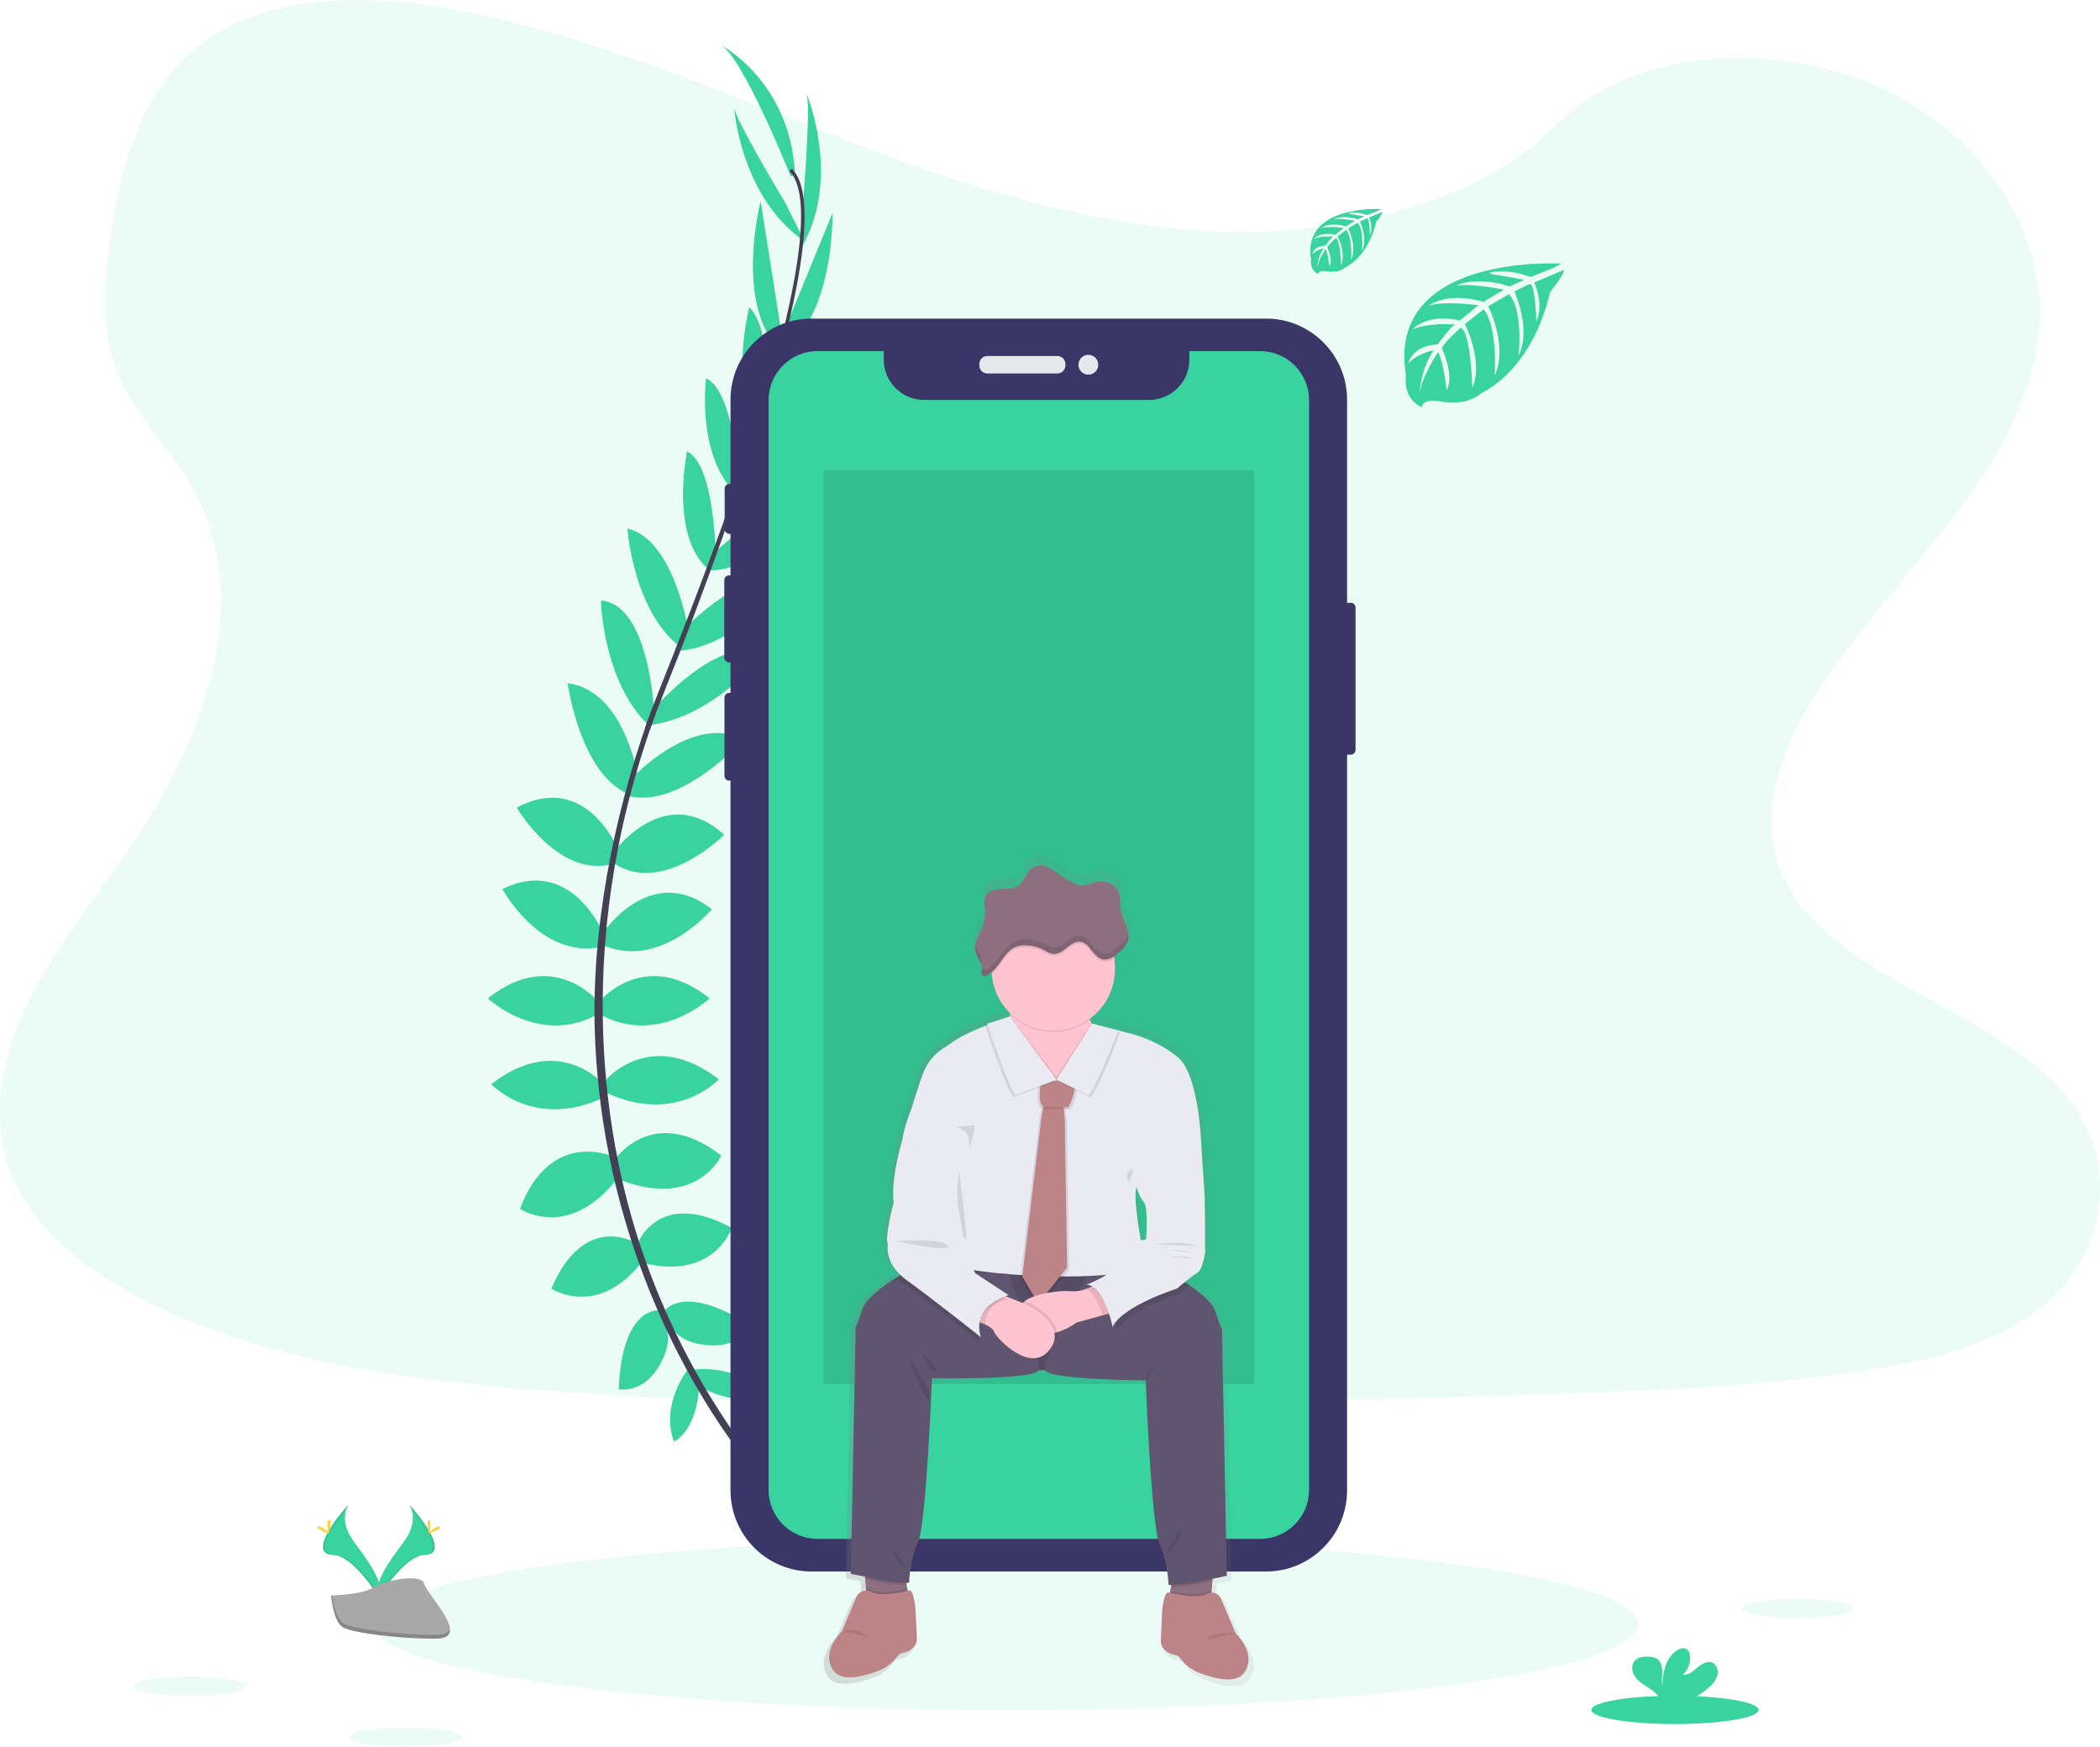
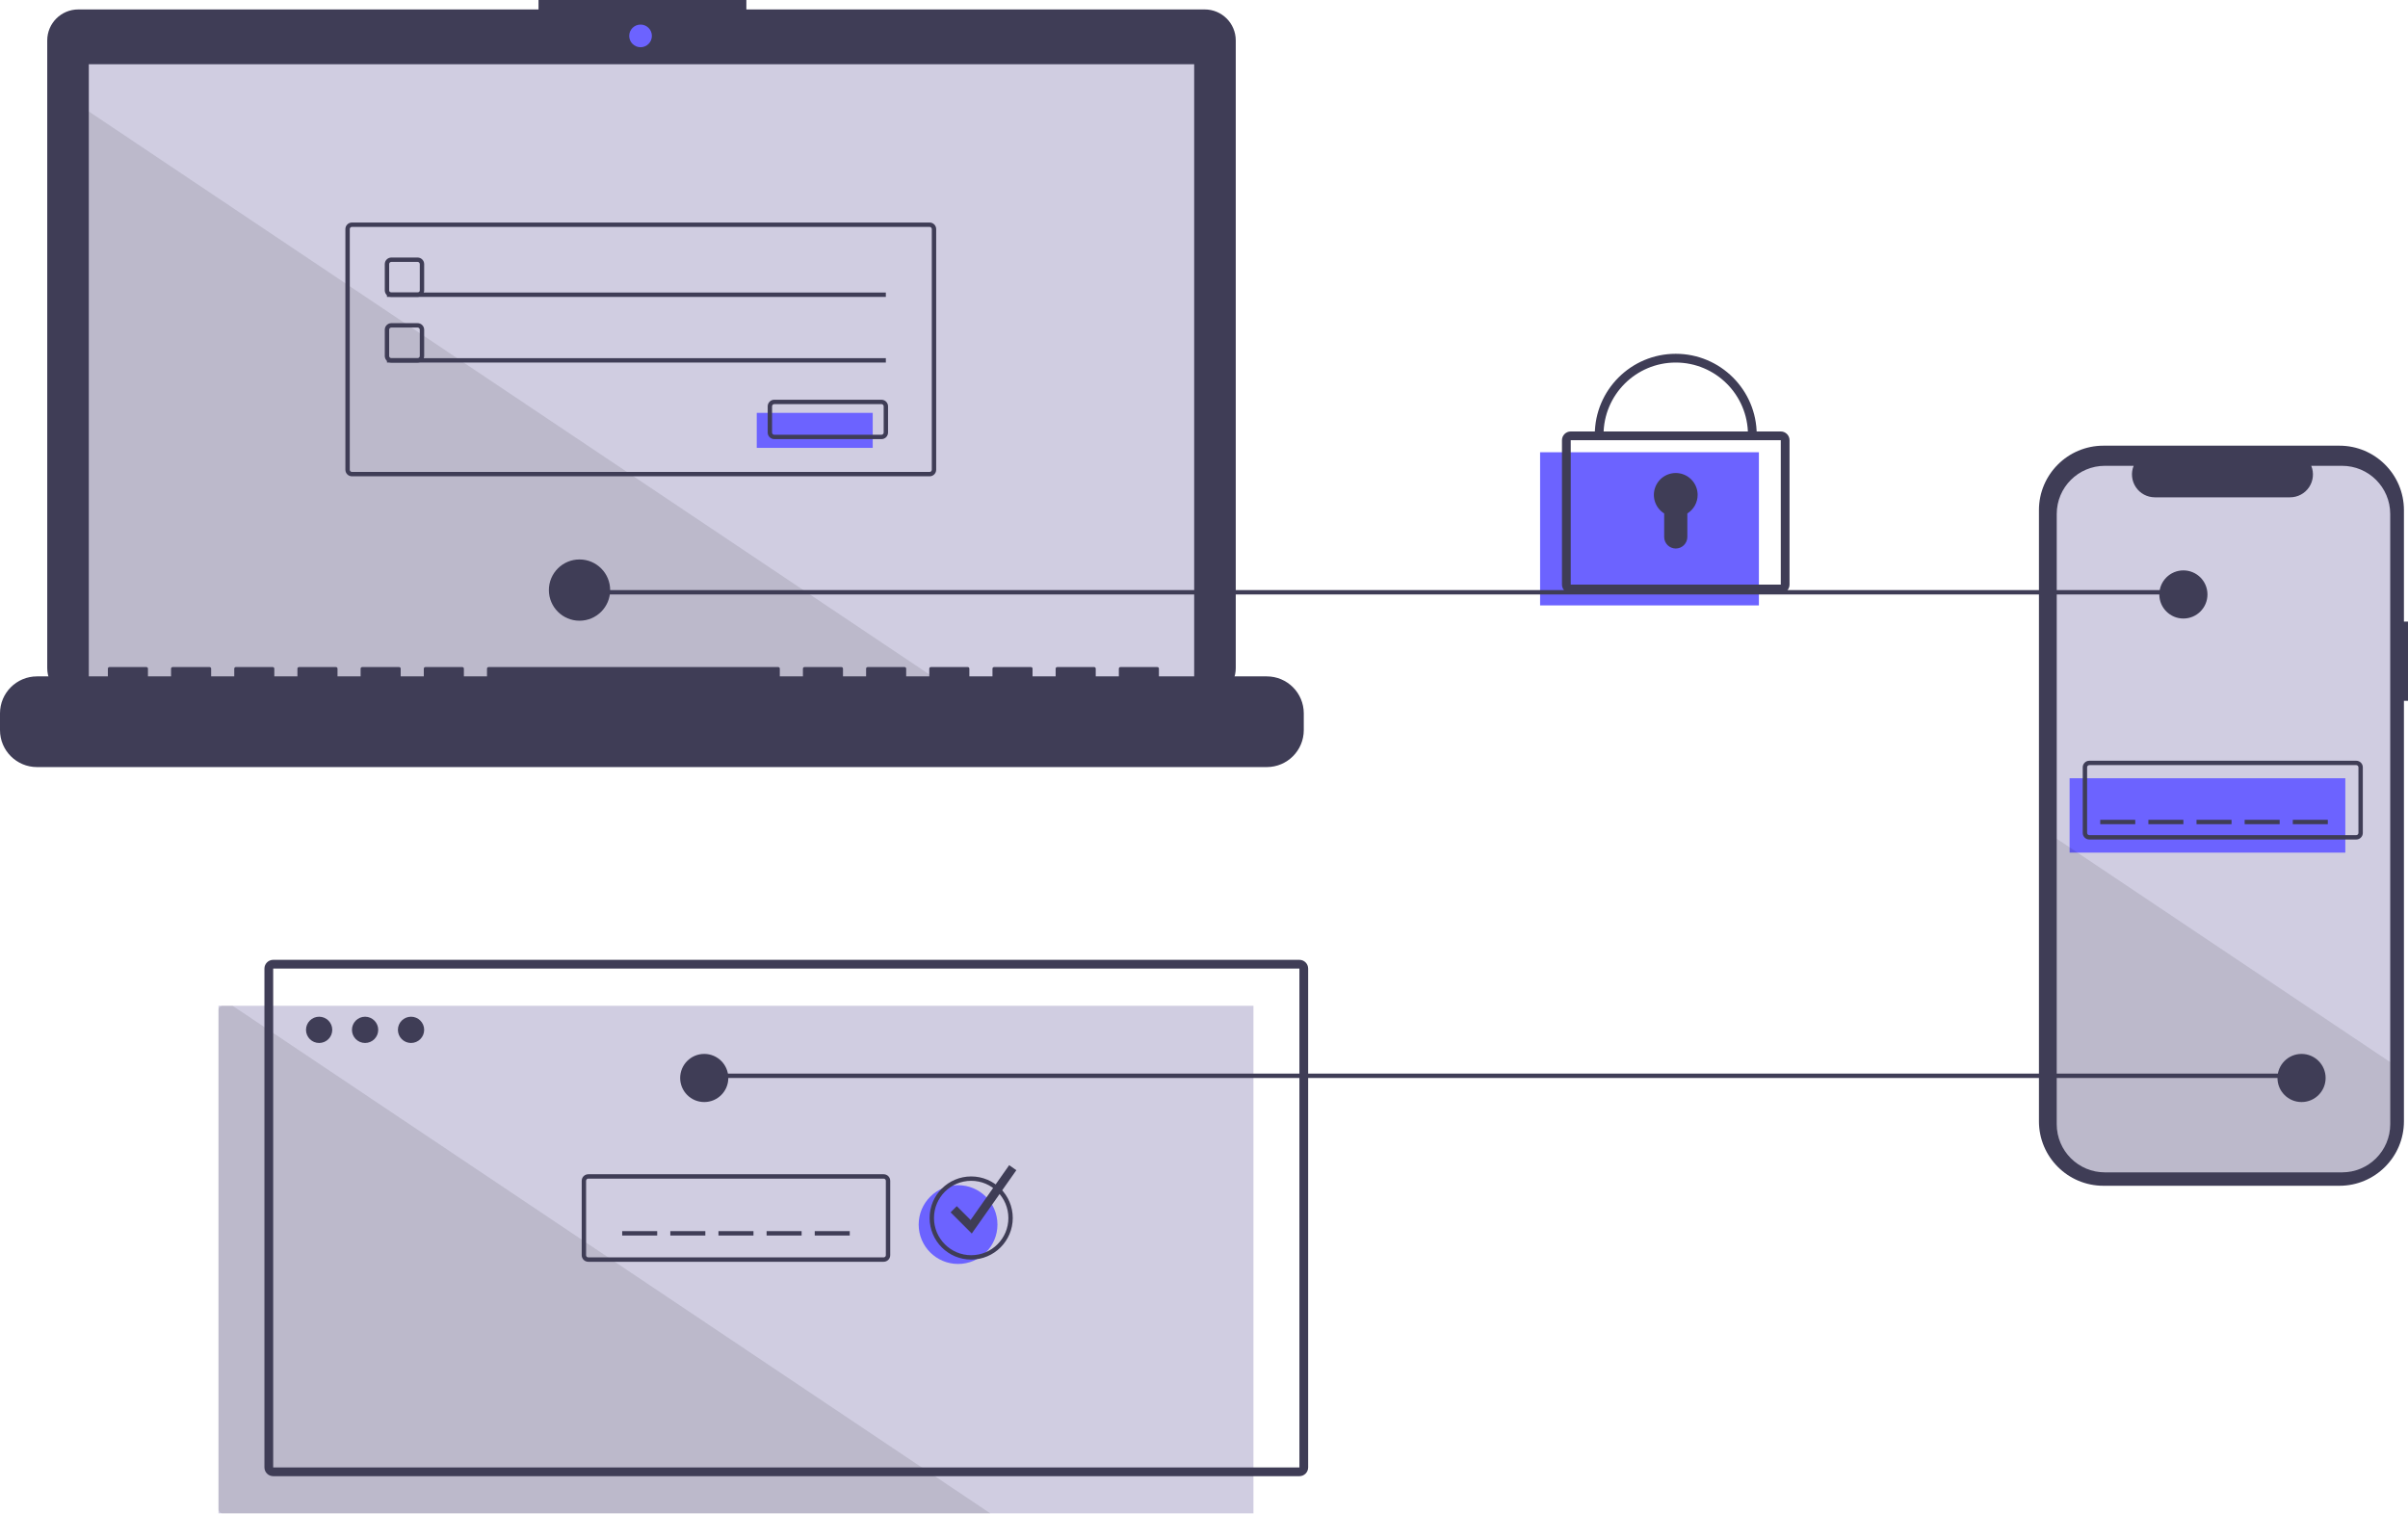
- <svg xmlns="http://www.w3.org/2000/svg" id="ae7ad495-543d-4c4b-9483-8059c5566fe6" data-name="Layer 1" width="1009.54" height="839.64" viewBox="0 0 1009.54 839.64">
-   <defs>
-     <linearGradient id="f9d7795c-47ab-4264-adf8-fc9a284cd87a" x1="491.14" y1="640.96" x2="698.09" y2="640.96" gradientUnits="userSpaceOnUse">
-       <stop offset="0" stop-color="gray" stop-opacity="0.25" />
-       <stop offset="0.54" stop-color="gray" stop-opacity="0.12" />
-       <stop offset="1" stop-color="gray" stop-opacity="0.1" />
-     </linearGradient>
-   </defs>
-   <path d="M681.78,141.58c-64.72-2.25-126.36-23.14-185.22-46S379.4,47.39,316.23,35.28c-40.63-7.79-87.1-8.89-119.83,12.89-31.51,21-41.69,57.15-47.16,90.73-4.12,25.26-6.54,51.85,4.74,75.49,7.84,16.42,21.74,30.22,31.36,45.95,33.47,54.72,9.81,122.2-26.45,175.63-17,25.07-36.75,49-49.88,75.66s-19.2,57.25-7.71,84.47c11.38,27,38.51,47.24,67.9,61.49,59.69,28.95,130,37.23,198.61,41.92,151.83,10.39,304.46,5.89,456.69,1.39,56.34-1.67,112.92-3.36,168.34-12.07,30.78-4.84,62.55-12.51,84.9-31.05,28.36-23.53,35.39-63.37,16.38-92.88-31.88-49.49-120-61.78-142.31-114.89-12.26-29.24.33-61.8,18.16-88.92,38.24-58.16,102.33-109.19,105.7-175.67,2.32-45.66-28.49-91.39-76.13-113-49.93-22.64-119.18-19.8-156,17.69C805.59,128.71,738.93,143.56,681.78,141.58Z" transform="translate(-95.23 -30.18)" fill="#38d39f" opacity="0.1" />
-   <ellipse cx="483.49" cy="780.99" rx="303.97" ry="41.12" fill="#38d39f" opacity="0.1" />
-   <path d="M428.24,688.75s21-3.36,33.6,11.48c0,0-9.24,7.28-29.12-2.8Z" transform="translate(-95.23 -30.18)" fill="#38d39f" />
-   <path d="M426,688.42S412.6,705,419.17,723.27c0,0,10.92-4.37,12.11-26.63Z" transform="translate(-95.23 -30.18)" fill="#38d39f" />
-   <path d="M414,661.31s8.4-15.4,42,6.16c0,0-4.48,10.36-19.32,9.52S417.87,669.43,414,661.31Z" transform="translate(-95.23 -30.18)" fill="#38d39f" />
-   <path d="M411.79,660.2s-17.43-2-19.12,37.9c0,0,11.05,2.3,18.9-10.33S416.17,668.08,411.79,660.2Z" transform="translate(-95.23 -30.18)" fill="#38d39f" />
-   <path d="M401.63,628.38s9.8-27.17,45.37-7.85c0,0-8.12,24.93-41.73,17.09Z" transform="translate(-95.23 -30.18)" fill="#38d39f" />
-   <path d="M390.71,587.77s18.48-27.44,51.25-2c0,0-11.48,25.76-48.45,11.76Z" transform="translate(-95.23 -30.18)" fill="#38d39f" />
-   <path d="M386.79,549.13s21.56-25.2,54,0c0,0-20.45,22.12-54,6.44Z" transform="translate(-95.23 -30.18)" fill="#38d39f" />
-   <path d="M383.43,511.61s21.84-26.33,52.93-1.4c0,0-24.65,23.24-52.93,7.56Z" transform="translate(-95.23 -30.18)" fill="#38d39f" />
-   <path d="M385.39,478.28s23-33.88,52.09-10.92c0,0-24.65,29.13-52.09,17.36Z" transform="translate(-95.23 -30.18)" fill="#38d39f" />
-   <path d="M390.71,439.36s24.36-33.6,52.65-7.84c0,0-28.85,29.12-52.65,14Z" transform="translate(-95.23 -30.18)" fill="#38d39f" />
-   <path d="M398.84,404.57s28.83-31.57,54-19c0,0-30.06,33.53-55.26,27.37Z" transform="translate(-95.23 -30.18)" fill="#38d39f" />
-   <path d="M408.91,371.6s33.33-38.65,52.65-25.77c0,0-24.52,30-55,33.05Z" transform="translate(-95.23 -30.18)" fill="#38d39f" />
-   <path d="M423.46,333.34s29.14-31.58,50.42-23.74c0,0-24.92,32.77-54.33,33.61Z" transform="translate(-95.23 -30.18)" fill="#38d39f" />
-   <path d="M436.64,297.56s32.2-30.24,46.2-24.92c0,0-23.24,33.6-47.6,31.64Z" transform="translate(-95.23 -30.18)" fill="#38d39f" />
-   <path d="M449.52,264.52s27.72-36.12,42.84-33.32c0,0-16.8,32.2-42.84,37Z" transform="translate(-95.23 -30.18)" fill="#38d39f" />
-   <path d="M463.49,220s24.51-27.7,37.74-27.63c0,0-19.34,37-38.74,36.66Z" transform="translate(-95.23 -30.18)" fill="#38d39f" />
-   <path d="M471.78,190.31l23.66-57.68s1.19,52.14-26.68,68.38Z" transform="translate(-95.23 -30.18)" fill="#38d39f" />
-   <path d="M481.38,126.7s3.92-48.16,1.4-52.08c0,0,16.93,40-1.56,73.36Z" transform="translate(-95.23 -30.18)" fill="#38d39f" />
-   <path d="M400.72,627.73s-24.55-15.21-40.43,22c0,0,21.84,14.5,43.31-12.51Z" transform="translate(-95.23 -30.18)" fill="#38d39f" />
-   <path d="M389.93,586.22s-30.1-13.73-44.71,25.12c0,0,23.26,16,47.45-15.3Z" transform="translate(-95.23 -30.18)" fill="#38d39f" />
-   <path d="M385.39,551.44s-21.56-25.2-54,0c0,0,20.44,22.12,54,6.44Z" transform="translate(-95.23 -30.18)" fill="#38d39f" />
-   <path d="M382.7,511.61s-21.85-26.33-52.93-1.4c0,0,24.64,23.24,52.93,7.56Z" transform="translate(-95.23 -30.18)" fill="#38d39f" />
-   <path d="M385.39,479.24s-15.32-37.95-48.62-21.63c0,0,18,33.66,47.27,27.93Z" transform="translate(-95.23 -30.18)" fill="#38d39f" />
-   <path d="M392.64,439.17s-15.22-38.61-49-20.71c0,0,20.68,35.39,47.5,26.68Z" transform="translate(-95.23 -30.18)" fill="#38d39f" />
-   <path d="M402.08,404.77s-6-42.34-33.95-46.13c0,0,5.93,44.64,30.22,53.75Z" transform="translate(-95.23 -30.18)" fill="#38d39f" />
-   <path d="M409.63,371.67s-2.35-51-25.5-52.77c0,0,.78,38.7,22.89,60Z" transform="translate(-95.23 -30.18)" fill="#38d39f" />
-   <path d="M425.87,331.88s-6.91-42.4-29-47.59c0,0,2.74,41.07,26.81,58Z" transform="translate(-95.23 -30.18)" fill="#38d39f" />
-   <path d="M439.26,297.87s-.24-44.18-13.74-50.67c0,0-8.37,40,9.83,56.31Z" transform="translate(-95.23 -30.18)" fill="#38d39f" />
-   <path d="M450.55,264s-1.9-45.5-15.87-51.91c0,0-4.79,36,13.77,54.88Z" transform="translate(-95.23 -30.18)" fill="#38d39f" />
-   <path d="M465.45,223.6s-.09-37-10.07-45.68c0,0-9.92,40.54,4.86,53.12Z" transform="translate(-95.23 -30.18)" fill="#38d39f" />
-   <path d="M470.6,188.49l-9.7-61.59s-13.2,50.47,10.16,72.7Z" transform="translate(-95.23 -30.18)" fill="#38d39f" />
-   <path d="M472.5,127.28s-24.93-41.39-24.41-46c0,0,2.64,43.4,34,65Z" transform="translate(-95.23 -30.18)" fill="#38d39f" />
-   <path d="M475.42,115.06S451.9,56.25,441.26,51.49c0,0,33.6,17.08,36.12,61.89Z" transform="translate(-95.23 -30.18)" fill="#38d39f" />
-   <path d="M462.36,229.35l-1.61-.49c19.85-64.73,24.81-106,13.95-116.34l1.16-1.22C487.36,122.21,482.7,163,462.36,229.35Z" transform="translate(-95.23 -30.18)" fill="#444053" />
-   <path d="M407.7,380.87l-2.37-.84c2.1-5.93,4.37-11.95,6.75-17.89,20.72-51.64,38.36-99.67,49.67-136.55l2.07-1c-11.33,36.95-28.65,86.83-49.4,138.53C412.05,369,409.79,375,407.7,380.87Z" transform="translate(-95.23 -30.18)" fill="#444053" />
-   <path d="M457.79,737.2c-.32-.36-32.5-36.58-54.92-98.44A364.43,364.43,0,0,1,381.17,526c-1.54-48.13,8.56-101.87,25.86-150.68l1.88,2.2c-38.83,109.56-23.4,203.45-2.94,260,22.2,61.29,54,97.13,54.32,97.48Z" transform="translate(-95.23 -30.18)" fill="#444053" />
-   <rect x="642.8" y="289.82" width="8.86" height="73.02" rx="2.29" ry="2.29" fill="#3a3768" />
-   <rect x="348.37" y="232.61" width="4.97" height="24.04" rx="2.29" ry="2.29" fill="#3a3768" />
-   <rect x="348.19" y="276.63" width="5.6" height="41.84" rx="2.29" ry="2.29" fill="#3a3768" />
-   <rect x="348.28" y="333.11" width="5.33" height="42.2" rx="2.29" ry="2.29" fill="#3a3768" />
-   <rect x="351.18" y="153.17" width="296.4" height="602.39" rx="38.99" ry="38.99" fill="#3a3768" />
-   <path d="M701,199H667v4.09a19.38,19.38,0,0,1-19.39,19.38H539.48a19.38,19.38,0,0,1-19.39-19.38V199H488.26a23.54,23.54,0,0,0-23.54,23.54V746.51a23.54,23.54,0,0,0,23.54,23.54H701a23.54,23.54,0,0,0,23.54-23.54V222.58A23.54,23.54,0,0,0,701,199Z" transform="translate(-95.23 -30.18)" fill="#38d39f" />
-   <rect x="470.79" y="171.16" width="41.39" height="8.4" rx="3.87" ry="3.87" fill="#e6e8ec" />
-   <circle cx="523.21" cy="175.36" r="4.77" fill="#e6e8ec" />
-   <path d="M845.43,156.93s-84.2-5.08-74.28,53.92c0,0-2,10.43,7.48,15.16,0,0,.15-4.37,8.64-2.88a39.5,39.5,0,0,0,9.15.44A19.06,19.06,0,0,0,807.6,219h0s23.67-9.78,32.87-48.46c0,0,6.81-8.44,6.54-10.61L832.8,166s4.86,10.25,1,18.77c0,0-.46-18.4-3.19-18-.55.08-7.38,3.55-7.38,3.55s8.35,17.85,2.05,30.83c0,0,2.39-22-4.66-29.54l-10,5.84s9.76,18.44,3.14,33.49c0,0,1.7-23.08-5.25-32.07l-9.06,7.07s9.17,18.17,3.58,30.65c0,0-.73-26.86-5.54-28.89,0,0-7.93,7-9.14,9.86,0,0,6.28,13.2,2.38,20.16,0,0-2.39-17.9-4.35-18,0,0-7.9,11.86-8.72,20,0,0,.34-12.09,6.81-21.12,0,0-7.64,1.31-12.1,6.26,0,0,1.23-8.38,14.05-9.12,0,0,6.53-9,8.27-9.54,0,0-12.74-1.07-20.47,2.36,0,0,6.8-7.91,22.81-4.31l8.95-7.31s-16.78-2.29-23.9.24c0,0,8.19-7,26.31-1.9l9.74-5.82s-14.31-3.08-22.83-2c0,0,9-4.85,25.69.41l7-3.13s-10.48-2.06-13.55-2.39-3.23-1.17-3.23-1.17a36.35,36.35,0,0,1,19.69,2.19S845.68,157.86,845.43,156.93Z" transform="translate(-95.23 -30.18)" fill="#38d39f" />
-   <path d="M759.06,130.69s-38-2.29-33.56,24.37c0,0-.89,4.71,3.38,6.85,0,0,.07-2,3.91-1.31a17.51,17.51,0,0,0,4.13.2,8.56,8.56,0,0,0,5.05-2.08h0s10.7-4.42,14.86-21.9c0,0,3.07-3.81,2.95-4.79l-6.42,2.74s2.19,4.63.47,8.48c0,0-.21-8.31-1.44-8.12-.25,0-3.34,1.61-3.34,1.61s3.78,8.07.93,13.93c0,0,1.08-9.94-2.11-13.35L743.35,140s4.41,8.33,1.42,15.13c0,0,.77-10.43-2.37-14.49l-4.09,3.2s4.14,8.21,1.62,13.85c0,0-.34-12.14-2.51-13.06,0,0-3.58,3.16-4.13,4.46,0,0,2.84,6,1.08,9.11,0,0-1.08-8.09-2-8.13,0,0-3.57,5.36-3.94,9a19.52,19.52,0,0,1,3.08-9.54,10.76,10.76,0,0,0-5.47,2.83s.56-3.79,6.35-4.12c0,0,3-4.07,3.74-4.32,0,0-5.76-.48-9.25,1.07,0,0,3.07-3.57,10.3-1.95l4-3.3s-7.59-1-10.8.11c0,0,3.7-3.16,11.89-.86l4.4-2.63s-6.47-1.39-10.32-.89c0,0,4.07-2.19,11.61.18l3.15-1.41s-4.74-.93-6.13-1.08-1.46-.53-1.46-.53a16.39,16.39,0,0,1,8.9,1S759.18,131.11,759.06,130.69Z" transform="translate(-95.23 -30.18)" fill="#38d39f" />
-   <rect x="395.91" y="226.18" width="206.95" height="439.24" opacity="0.1" />
-   <path d="M691.75,818.22s-4.88-11.36-7.06-16.6c-1.23-3-3.31-3.5-4.9-3.43l.09-1,.39-4.73.08-1c3.77-.79,7-1.41,7-1.41L685,668.73s-1-1.28-3.42-9c-1.2-3.85-7-8.58-12.42-12.35-.85-.59-1.68-1.15-2.5-1.69a62.39,62.39,0,0,1,6.21-4.58c3.08-1.79,4.1-12,4.1-12l-.51,1c.51-1,0-27.07,0-27.07l-1.8-27.06s-1.28-32.17-11.28-40.6S640.75,524,640.75,524l-7-1.8h0l-12.9-3.31c-.36-.59-.71-1.21-1-1.86-.13-.25-.25-.51-.37-.77a30.2,30.2,0,0,0,12.75-24.65,29.73,29.73,0,0,0-.39-4.84c0-.3-.11-.61-.17-.91a25.2,25.2,0,0,0,3-2.41,13.63,13.63,0,0,0,3.66-4.49h0a7.57,7.57,0,0,0,.34-1.05c0-.1,0-.2.06-.31s.09-.53.12-.8c0-.1,0-.2,0-.3,0-.29,0-.59,0-.88,0-.07,0-.14,0-.22,0-.33-.05-.66-.1-1a.13.13,0,0,0,0-.06h0a17.21,17.21,0,0,0-.9-3.4c-1-2.58-2.3-5-2.77-7.75-.58-3.25.09-6.8-1.46-9.72a8.67,8.67,0,0,0-6.09-4.19,14.35,14.35,0,0,0-7.52.86,10.7,10.7,0,0,1-3.71,1,7.75,7.75,0,0,1-2.71-.66,40.19,40.19,0,0,1-8.4-4.51,40.22,40.22,0,0,0-6-3.92,8.12,8.12,0,0,0-6.92-.28c-3.7,1.88-4.4,7.12-7.84,9.43-2.37,1.6-5.46,1.44-8.32,1.54s-6.1.81-7.51,3.29c-1,1.72-.76,3.77-.57,5.78l.06.68c0,.24,0,.49.06.73a18.37,18.37,0,0,1-1.13,7.56c-1.38,3.66-4,7.27-3.91,11h0a7.66,7.66,0,0,0,.23,1.76,8.45,8.45,0,0,0,.28.85h0a37.24,37.24,0,0,0,1.85,3.61l.09.16c.07.14.14.28.2.42s.18.38.25.57.08.19.11.28.13.37.18.56a5.36,5.36,0,0,1,.21,1.74,16.2,16.2,0,0,0-.19,2.29,1.68,1.68,0,0,0,1.34,1.63,2.23,2.23,0,0,0,1.16-.36,18.57,18.57,0,0,0,2.55-1.75c0,.32,0,.64.06,1a30.26,30.26,0,0,0,9.09,18.83c0,.31,0,.63-.07,1s-.05.72-.07,1.09h0l-11.2,3.52s.06.2.18.54l-1.18.47h0c-5.81,2.35-12.28,5.27-15.9,7.92-1.6,1.16-3.06,2.11-4.37,2.9a25,25,0,0,0-10.36,12.55l-.15.38c-1,2.29-5.9,17.87-5.9,17.87s-3.59,8.68-4.11,14.3c0,0-5.9,18.63-4.36,30.89,0,0-4.62,17.62-2.82,20.42,0,0-1.84,7.58,6.24,15.21-.59.36-1.23.75-1.9,1.18-6.26,3.94-15.29,10.33-16.83,15.26-2.39,7.67-3.42,9-3.42,9L501.88,789s3.23.62,7,1.4l.08,1,.39,4.72.09,1c-1.59-.07-3.67.48-4.9,3.44-2.19,5.23-7,16.58-7,16.58s-10.77,10-4.24,19.28a6.68,6.68,0,0,0,1,1.16c4.69,4.26,14.69,1.53,21.8-1.25a21.26,21.26,0,0,0,9-7.26,3.42,3.42,0,0,1,2.4-1.33,9.8,9.8,0,0,0,4.47-1.95,6,6,0,0,0,2.46-5,.76.76,0,0,1,0-.15l-.63-14.23s-.77-9.94-3.22-9.3l-.63.15-.17-1h0l-.33-1.93-.17-1,1.36,0s.34-11.24,4.45-20.08S541.9,693,541.9,693s50.87.83,52.57-3.94v0c1,0,2.09,0,3.13-.07,1.71,4.77,49.72,5,49.72,5s2.73,71.49,6.83,80.34a40.82,40.82,0,0,1,2.15,5.86h0a65.41,65.41,0,0,1,2.31,14.21l1.36,0-.18,1-.33,1.92-.17,1-.65-.15c-2.43-.63-3.2,9.31-3.2,9.31l-.65,14.32a5.81,5.81,0,0,0,2.38,5,10,10,0,0,0,4.55,2,3.34,3.34,0,0,1,2.4,1.32,21.32,21.32,0,0,0,9,7.26c7.68,3,18.72,5.93,22.82.1C702.52,828.18,691.75,818.22,691.75,818.22ZM562.45,639.88v0l.12,0ZM642.8,599s1.29,4.85,3.59,7.4,1.16,18.39,1.16,18.39a14.2,14.2,0,0,0-2.68.43C643.1,614.69,641.47,603,642.8,599Z" transform="translate(-95.23 -30.18)" fill="url(#f9d7795c-47ab-4264-adf8-fc9a284cd87a)" />
-   <polygon points="436.96 768.43 416.85 770.43 416.29 763.7 415.9 759.07 415.35 752.3 434.35 753.3 435.86 761.99 436.18 763.88 436.19 763.88 436.96 768.43" fill="#8e6f7f" />
-   <polygon points="583.41 753.31 582.86 760.07 582.48 764.7 581.91 771.43 561.79 769.43 562.59 764.88 562.9 763 564.41 754.31 583.41 753.31" fill="#8e6f7f" />
-   <path d="M657.33,686.1l-59.8,2.81q-4.08.2-8.16,0l-57.13-2.8V640.85H657.33Z" transform="translate(-95.23 -30.18)" fill="#5f5570" />
-   <path d="M657.33,686.1l-59.8,2.81q-4.08.2-8.16,0l-57.13-2.8V640.85H657.33Z" transform="translate(-95.23 -30.18)" opacity="0.1" />
-   <path d="M580.75,518.91s-19.92,6.69-27.42,12.19c-1.56,1.14-3,2.08-4.26,2.85A24.4,24.4,0,0,0,539,546.23c-.05.14-.1.26-.15.37-1,2.25-5.75,17.5-5.75,17.5s-3.5,8.5-4,14,28.5,20.25,28.5,20.25-14,30.5-7.75,38.25,97.5,11.5,95.5,0-5.5-30.5-3.75-35.75l31-22.5s-1.25-31.5-11-39.75-22-11.25-22-11.25l-19.41-5s-6.84,17-14.34,19.25S581.92,533.46,580.75,518.91Z" transform="translate(-95.23 -30.18)" fill="#eaeaf2" />
-   <path d="M608.73,547.54s-8.46,7.06-12.9,0c0,0-4,11.94,0,15.94l-.15.81-.71,3.56-9.26,77L593.33,658,607.2,640.6l-1.12-72-.5-4.13-.12-1h2.37S614.12,552.6,608.73,547.54Z" transform="translate(-95.23 -30.18)" opacity="0.1" />
-   <path d="M610.73,547.54s-8.46,7.06-12.9,0c0,0-4,11.94,0,15.94l-.15.81-.71,3.56-9.26,77L595.33,658,609.2,640.6l-1.12-72-.5-4.13-.12-1h2.37S616.12,552.6,610.73,547.54Z" transform="translate(-95.23 -30.18)" opacity="0.1" />
-   <polygon points="512.97 609.43 499.1 626.8 491.46 613.72 500.73 536.68 501.44 533.12 501.6 532.3 502.85 529.06 511.23 532.3 511.35 533.3 511.85 537.43 512.97 609.43" fill="#bc8487" />
-   <path d="M531.09,792.16a67.93,67.93,0,0,1-12.85-1.31c-2.09-.52-4.71-1.1-7.1-1.61l-.56-6.77,19,1Z" transform="translate(-95.23 -30.18)" opacity="0.1" />
-   <path d="M594.48,689c-1.66,4.67-51.24,3.85-51.24,3.85s-2.66,70-6.66,78.67-4.34,19.66-4.34,19.66-8.66,0-14-1.33-14-3-14-3l2.34-118.75s1-1.25,3.33-8.76c1.5-4.83,10.3-11.09,16.39-15,3.4-2.14,5.94-3.54,5.94-3.54l29.58,1.2,18.26.74S596.15,684.33,594.48,689Z" transform="translate(-95.23 -30.18)" fill="#5f5570" />
-   <path d="M532.2,798.6l-20.12,2-.57-6.73a6,6,0,0,1,2.19.48c3.67,2.64,14.16.54,17.71-.3h0Z" transform="translate(-95.23 -30.18)" opacity="0.1" />
-   <path d="M536,818.05a5.87,5.87,0,0,1-2.41,4.89,9.55,9.55,0,0,1-4.35,1.91,3.25,3.25,0,0,0-2.33,1.3,20.87,20.87,0,0,1-8.8,7.11c-6.93,2.72-16.68,5.39-21.25,1.22a6.32,6.32,0,0,1-1-1.13c-6.37-9.12,4.13-18.88,4.13-18.88s4.74-11.12,6.87-16.24a5,5,0,0,1,6.87-2.88c4,2.88,16.13.12,18.5-.49s3.13,9.11,3.13,9.11L536,817.9A.76.76,0,0,0,536,818.05Z" transform="translate(-95.23 -30.18)" fill="#bc8487" />
-   <path d="M678.65,783.48l-.56,6.76c-2.39.51-5,1.09-7.11,1.61a68.11,68.11,0,0,1-12.84,1.32l1.51-8.69Z" transform="translate(-95.23 -30.18)" opacity="0.1" />
-   <path d="M685,787.85s-8.66,1.67-14,3-14,1.33-14,1.33-.33-11-4.33-19.66S646,693.85,646,693.85s-46.78-.27-48.45-4.94,20.39-45,20.39-45l13.45-.7L657,641.85s5,2.72,10.24,6.39,10.93,8.33,12.1,12.1c2.33,7.51,3.33,8.76,3.33,8.76Z" transform="translate(-95.23 -30.18)" fill="#5f5570" />
-   <path d="M677.71,794.87l-.56,6.73-20.13-2,.8-4.55c3.55.85,14,2.94,17.7.3A6,6,0,0,1,677.71,794.87Z" transform="translate(-95.23 -30.18)" opacity="0.1" />
-   <path d="M675.52,796.35a5,5,0,0,1,6.88,2.88c2.12,5.12,6.87,16.25,6.87,16.25s10.5,9.75,4.13,18.87c-4,5.72-14.76,2.85-22.24-.09a20.74,20.74,0,0,1-8.8-7.11,3.26,3.26,0,0,0-2.34-1.3,9.81,9.81,0,0,1-4.44-2,5.72,5.72,0,0,1-2.31-4.88l.63-14s.75-9.73,3.12-9.12S671.52,799.23,675.52,796.35Z" transform="translate(-95.23 -30.18)" fill="#bc8487" />
-   <path d="M623.83,527.35l-20.19,21.4-.56.6-.73-.43c-4.22-2.5-25.33-15.24-23.52-19.07,1-2.18,1.59-6.72,1.9-10.63,0-.47.06-.93.1-1.38.2-3.09.25-5.49.25-5.49s38-6.5,36.5,0c-.61,2.63.3,5.59,1.59,8.18.38.75.8,1.46,1.21,2.13A33,33,0,0,0,623.83,527.35Z" transform="translate(-95.23 -30.18)" fill="#ffc4d0" />
-   <path d="M619.17,520.53a29.65,29.65,0,0,1-38.34-2.69c.2-3.09.25-5.49.25-5.49s38-6.5,36.5,0C617,515,617.88,517.94,619.17,520.53Z" transform="translate(-95.23 -30.18)" opacity="0.1" />
-   <path d="M631.24,495.64A29.67,29.67,0,0,1,572,498.46q-.12-1.4-.12-2.82a29.67,29.67,0,1,1,59.33,0Z" transform="translate(-95.23 -30.18)" fill="#ffc4d0" />
-   <path d="M630.87,490.9a7.1,7.1,0,0,1-5.58,1.51c-4.58-1-6.15-8-10.83-8.48s-7.79,6-12.53,5.87c-2-.05-3.8-1.36-5.64-2.27-3.22-1.59-8.52-2.56-12-1.36-5.23,1.79-7,6.63-10.34,10.48a15.25,15.25,0,0,1-1.87,1.81q-.12-1.4-.12-2.82a29.67,29.67,0,0,1,59-4.74Z" transform="translate(-95.23 -30.18)" opacity="0.1" />
-   <path d="M596.29,486.54c1.84.9,3.6,2.22,5.64,2.27,4.73.12,7.82-6.39,12.52-5.88s6.25,7.45,10.85,8.48c3.09.7,6-1.61,8.31-3.76a13.23,13.23,0,0,0,3.57-4.39c1-2.48.48-5.34-.45-7.86s-2.24-4.94-2.7-7.59c-.56-3.18.09-6.66-1.42-9.52a8.43,8.43,0,0,0-5.94-4.1,14,14,0,0,0-7.33.83,10.37,10.37,0,0,1-3.61,1,7.64,7.64,0,0,1-2.65-.65,39.13,39.13,0,0,1-8.18-4.41,38.35,38.35,0,0,0-5.83-3.84,7.86,7.86,0,0,0-6.74-.27c-3.6,1.84-4.29,7-7.64,9.23-2.31,1.56-5.32,1.4-8.1,1.51s-6,.78-7.32,3.21c-1.18,2.09-.59,4.66-.44,7.05a18.1,18.1,0,0,1-1.11,7.4c-1.55,4.14-4.7,8.22-3.58,12.5.73,2.81,3.25,5.14,3.1,8a15.25,15.25,0,0,0-.19,2.23,1.65,1.65,0,0,0,1.31,1.6,2,2,0,0,0,1.12-.36,16.72,16.72,0,0,0,4.41-3.57c3.38-3.86,5.13-8.69,10.36-10.48C587.78,484,593.07,484.94,596.29,486.54Z" transform="translate(-95.23 -30.18)" fill="#8e6f7f" />
-   <path d="M630.7,661.1l-5.4,1.47L612.83,666a30.13,30.13,0,0,1-9.59,4.77c-7.63,1.93-12.56-2.27-16.66-8.77-1.65-2.6-.82-4.68,1.34-6.31,5.2-3.93,18.06-5.21,22-4.69a16.46,16.46,0,0,0,7.59-1.18,29.4,29.4,0,0,0,4.91-2.32Z" transform="translate(-95.23 -30.18)" fill="#ffc4d0" />
-   <path d="M630.7,661.1l-5.4,1.47c-1.55-4.67-4.1-10.53-7.75-12.78a29.4,29.4,0,0,0,4.91-2.32Z" transform="translate(-95.23 -30.18)" opacity="0.1" />
-   <path d="M667.22,648.24c-2.24,1.81-4.14,3.46-4.14,3.46s-26,8.15-31,18.4c0,0-4-20-12.5-20.25,0,0,9.15-3.59,11.79-6.66L657,641.85S662,644.57,667.22,648.24Z" transform="translate(-95.23 -30.18)" opacity="0.1" />
-   <path d="M666.83,569.85l5.75,8.5,1.75,26.5s.5,25.5,0,26.5l.5-1s-1,10-4,11.75-9.75,7.6-9.75,7.6-26,8.15-31,18.4c0,0-4-20-12.5-20.25,0,0,12.75-5,12.5-8.25,0,0,9.75-8.75,10.5-11s5.62-2.5,5.62-2.5,1.13-15.5-1.12-18-3.5-7.25-3.5-7.25Z" transform="translate(-95.23 -30.18)" fill="#eaeaf2" />
-   <path d="M603.24,670.74c-7.63,1.93-12.56-2.27-16.66-8.77-1.65-2.6-.82-4.68,1.34-6.31l.78.31S602.45,661.93,603.24,670.74Z" transform="translate(-95.23 -30.18)" opacity="0.1" />
-   <path d="M600.08,678.73c-9,12.5-25.75-4.88-27-8.38-.45-1.27-2.16-2.4-4.13-3.31a44.58,44.58,0,0,0-7.75-2.57l14.88-12.12,2.85,1.14L587.7,657S609.08,666.23,600.08,678.73Z" transform="translate(-95.23 -30.18)" fill="#ffc4d0" />
-   <path d="M578.93,653.49c-8.2,3.9-9.95,9.51-10,13.55a44.58,44.58,0,0,0-7.75-2.57l14.88-12.12Z" transform="translate(-95.23 -30.18)" opacity="0.1" />
-   <path d="M565.83,675.1s-24-19-35.5-27.25a28.12,28.12,0,0,1-4-3.46c3.4-2.14,5.94-3.54,5.94-3.54l29.58,1.2c.79,1.37,1.26,2.3,1.26,2.3l16,10.5C559.83,661.1,565.83,675.1,565.83,675.1Z" transform="translate(-95.23 -30.18)" opacity="0.1" />
-   <path d="M533.83,575.35l-4.75,2.75s-5.75,18.25-4.25,30.25c0,0-4.5,17.25-2.75,20,0,0-2.25,9.25,9.25,17.5s35.5,27.25,35.5,27.25-6-14,13.25-20.25l-16-10.5s-5.37-10.66-10.5-13c0,0-4-4-1.5-6.75s4.5-5.75,4.5-8.5,1-15.75,1-15.75l3-14Z" transform="translate(-95.23 -30.18)" fill="#eaeaf2" />
-   <path d="M606.58,563.47h-9.75a1.29,1.29,0,0,1-.16-.18l.16-.82,1.25-3.24,8.38,3.24Z" transform="translate(-95.23 -30.18)" opacity="0.1" />
-   <path d="M609.73,546.54s-8.46,7.06-12.9,0c0,0-4,11.94,0,15.94h12S615.12,551.6,609.73,546.54Z" transform="translate(-95.23 -30.18)" fill="#bc8487" />
-   <path d="M621.17,523.35l12.6,3.25s-11.94,31-14.57,31l-15.12-7.25Z" transform="translate(-95.23 -30.18)" opacity="0.1" />
-   <path d="M623.83,527.35l-20.19,21.4-.56.6-.73-.43L620,522l.43.71A33,33,0,0,0,623.83,527.35Z" transform="translate(-95.23 -30.18)" opacity="0.1" />
-   <path d="M620.17,522.35l12.6,3.25s-11.94,31-14.57,31l-15.12-7.25Z" transform="translate(-95.23 -30.18)" fill="#eaeaf2" />
-   <path d="M579.75,519.91l-10.92,3.44s10.75,32.5,13.75,34.25l19.5-7.25Z" transform="translate(-95.23 -30.18)" opacity="0.1" />
-   <path d="M603.64,548.75l-.56.6s-26.25-15.25-24.25-19.5c1-2.18,1.59-6.72,1.9-10.63l0-.61Z" transform="translate(-95.23 -30.18)" opacity="0.1" />
-   <path d="M580.75,518.91l-10.92,3.44s10.75,32.5,13.75,34.25l19.5-7.25Z" transform="translate(-95.23 -30.18)" fill="#eaeaf2" />
-   <path d="M554.74,572s6.58,1.17,6.46,8,2.71-8.83,2.71-8.83Z" transform="translate(-95.23 -30.18)" opacity="0.1" />
-   <path d="M556.24,593s-1.83,10.33,0,19.67,1.67,12.5,3.09,13S556.24,593,556.24,593Z" transform="translate(-95.23 -30.18)" opacity="0.1" />
-   <path d="M640.24,592a3.62,3.62,0,0,0-3,4.67C638.08,600.85,640.24,592,640.24,592Z" transform="translate(-95.23 -30.18)" opacity="0.1" />
-   <path d="M525.91,627s21.43-1.83,25,2S525.91,627,525.91,627Z" transform="translate(-95.23 -30.18)" opacity="0.1" />
-   <path d="M650.24,628.45s15.67-1.93,19.34.74" transform="translate(-95.23 -30.18)" opacity="0.1" />
-   <path d="M656.58,631s9.33.33,11.5,1.5" transform="translate(-95.23 -30.18)" opacity="0.1" />
-   <path d="M658.41,634.35s8.5-.33,9.67,1" transform="translate(-95.23 -30.18)" opacity="0.1" />
-   <path d="M538.54,681.35s7.28,3.79,6.54,7.66S538.54,681.35,538.54,681.35Z" transform="translate(-95.23 -30.18)" opacity="0.1" />
-   <path d="M532.24,683.19s11.11,14.41,9.6,19.16S532.24,683.19,532.24,683.19Z" transform="translate(-95.23 -30.18)" opacity="0.1" />
-   <path d="M651.33,685.58s-5.5,4.53-5.35,8.27" transform="translate(-95.23 -30.18)" opacity="0.1" />
-   <path d="M524.33,774.85s0,4.25,7.87,10.5" transform="translate(-95.23 -30.18)" opacity="0.1" />
-   <path d="M663.24,764.85s-.84,8.84-8.5,13.42" transform="translate(-95.23 -30.18)" opacity="0.1" />
-   <g opacity="0.1">
-     <path d="M568.83,464.81c0-.69-.12-1.4-.18-2.1a20.17,20.17,0,0,0,.14,4.58A18.64,18.64,0,0,0,568.83,464.81Z" transform="translate(-95.23 -30.18)" />
-     <path d="M567.24,492.75c.15-2.9-2.37-5.23-3.1-8a2.7,2.7,0,0,1-.08-.41,7.71,7.71,0,0,0,.08,3.41c.59,2.29,2.37,4.25,2.93,6.47C567.12,493.7,567.22,493.23,567.24,492.75Z" transform="translate(-95.23 -30.18)" />
-     <path d="M637.18,480.26a13.33,13.33,0,0,1-3.57,4.39c-2.33,2.15-5.22,4.46-8.31,3.76-4.59-1-6.17-8-10.85-8.48s-7.79,6-12.52,5.87c-2-.05-3.8-1.36-5.64-2.27-3.22-1.59-8.51-2.56-12-1.36-5.23,1.79-7,6.63-10.36,10.48a16.87,16.87,0,0,1-4.4,3.58,2.12,2.12,0,0,1-1.13.35,1.39,1.39,0,0,1-1.12-.9v.07a15.39,15.39,0,0,0-.19,2.24,1.65,1.65,0,0,0,1.31,1.59,2.12,2.12,0,0,0,1.13-.35,16.87,16.87,0,0,0,4.4-3.58c3.38-3.85,5.13-8.69,10.36-10.48,3.53-1.2,8.82-.23,12,1.36,1.84.91,3.6,2.22,5.64,2.27,4.73.12,7.82-6.39,12.52-5.87s6.26,7.44,10.85,8.48c3.09.7,6-1.61,8.31-3.76a13.33,13.33,0,0,0,3.57-4.39,8.44,8.44,0,0,0,.43-4.54A7.07,7.07,0,0,1,637.18,480.26Z" transform="translate(-95.23 -30.18)" />
-   </g>
-   <path d="M500,814.48s8.17-2.52,11.56,2.26" transform="translate(-95.23 -30.18)" opacity="0.1" />
-   <path d="M689.27,815.48s-13.53-.79-13,2.87" transform="translate(-95.23 -30.18)" opacity="0.1" />
-   <ellipse cx="864.17" cy="773.34" rx="26.93" ry="4.55" fill="#38d39f" opacity="0.1" />
-   <ellipse cx="91.09" cy="810.68" rx="26.93" ry="4.55" fill="#38d39f" opacity="0.1" />
-   <ellipse cx="195.26" cy="835.09" rx="26.93" ry="4.55" fill="#38d39f" opacity="0.1" />
-   <ellipse cx="805.22" cy="822.1" rx="40.21" ry="6.8" fill="#38d39f" />
-   <path d="M917.08,841.16a11.71,11.71,0,0,0,3.83-5.79c.5-2.29-.48-5-2.68-5.89-2.46-.94-5.09.77-7.08,2.49s-4.28,3.69-6.89,3.32a10.48,10.48,0,0,0,3.25-9.81,4.13,4.13,0,0,0-.91-2c-1.36-1.46-3.84-.84-5.47.32-5.2,3.65-6.65,10.72-6.68,17.07-.53-2.29-.08-4.68-.1-7s-.65-5-2.64-6.23a7.94,7.94,0,0,0-4-.94c-2.34-.09-4.94.15-6.54,1.86-2,2.12-1.46,5.68.26,8s4.35,3.81,6.77,5.42a15,15,0,0,1,4.83,4.61,4.16,4.16,0,0,1,.36.83H908A41.06,41.06,0,0,0,917.08,841.16Z" transform="translate(-95.23 -30.18)" fill="#38d39f" />
-   <path d="M291.88,753.45s5.5,7.19-2.53,18-14.65,20-12,26.77c0,0,12.12-20.15,22-20.43S302.73,765.57,291.88,753.45Z" transform="translate(-95.23 -30.18)" fill="#38d39f" />
-   <path d="M291.88,753.45a8.83,8.83,0,0,1,1.12,2.26c9.62,11.3,14.75,21.85,5.5,22.11-8.61.25-18.94,15.65-21.42,19.54.08.3.18.59.29.89,0,0,12.12-20.15,22-20.43S302.73,765.57,291.88,753.45Z" transform="translate(-95.23 -30.18)" opacity="0.1" />
-   <path d="M302.09,762.61c0,2.53-.28,4.58-.63,4.58s-.63-2.05-.63-4.58.35-1.34.7-1.34S302.09,760.08,302.09,762.61Z" transform="translate(-95.23 -30.18)" fill="#ffd037" />
-   <path d="M305.6,765.63c-2.22,1.21-4.16,1.94-4.32,1.63s1.49-1.54,3.71-2.75,1.35-.33,1.51,0S307.82,764.42,305.6,765.63Z" transform="translate(-95.23 -30.18)" fill="#ffd037" />
-   <path d="M262.87,753.45s-5.5,7.19,2.53,18,14.65,20,12,26.77c0,0-12.11-20.15-22-20.43S252,765.57,262.87,753.45Z" transform="translate(-95.23 -30.18)" fill="#38d39f" />
-   <path d="M262.87,753.45a9,9,0,0,0-1.13,2.26c-9.62,11.3-14.74,21.85-5.5,22.11,8.62.25,18.95,15.65,21.43,19.54a7.76,7.76,0,0,1-.3.89s-12.11-20.15-22-20.43S252,765.57,262.87,753.45Z" transform="translate(-95.23 -30.18)" opacity="0.1" />
-   <path d="M252.65,762.61c0,2.53.29,4.58.64,4.58s.63-2.05.63-4.58-.35-1.34-.7-1.34S252.65,760.08,252.65,762.61Z" transform="translate(-95.23 -30.18)" fill="#ffd037" />
-   <path d="M249.15,765.63c2.22,1.21,4.15,1.94,4.32,1.63s-1.5-1.54-3.72-2.75-1.34-.33-1.51,0S246.93,764.42,249.15,765.63Z" transform="translate(-95.23 -30.18)" fill="#ffd037" />
-   <path d="M254.4,797.31s15.36-.48,20-3.77,23.63-7.24,24.77-1.95,23.09,26.29,5.75,26.43-40.3-2.7-44.92-5.51S254.4,797.31,254.4,797.31Z" transform="translate(-95.23 -30.18)" fill="#a8a8a8" />
-   <path d="M305.22,816.18c-17.34.14-40.3-2.7-44.92-5.51-3.51-2.15-4.92-9.84-5.39-13.38l-.51,0s1,12.38,5.59,15.2,27.58,5.65,44.92,5.51c5,0,6.73-1.82,6.64-4.46C310.85,815.16,308.94,816.15,305.22,816.18Z" transform="translate(-95.23 -30.18)" opacity="0.2" />
+ <svg xmlns="http://www.w3.org/2000/svg" data-name="Layer 1" width="1100.501" height="691.707" viewBox="0 0 1100.501 691.707">
+   <path d="M1150.25,388.237h-1.859V337.322a29.468,29.468,0,0,0-29.469-29.469H1011.052a29.468,29.468,0,0,0-29.469,29.469V616.648a29.469,29.469,0,0,0,29.469,29.469h107.871a29.469,29.469,0,0,0,29.469-29.469V424.48h1.859Z" transform="translate(-49.74968 -104.1466)" fill="#3f3d56" />
+   <path d="M1142.121,339.053v278.92a22.011,22.011,0,0,1-22.01,22.01h-108.39a22.002,22.002,0,0,1-22-22.01v-278.92a22,22,0,0,1,22-22h13.15a10.461,10.461,0,0,0,9.68,14.4h61.8a10.44,10.44,0,0,0,9.68-14.4H1120.111A22.009,22.009,0,0,1,1142.121,339.053Z" transform="translate(-49.74968 -104.1466)" fill="#d0cde1" />
+   <rect x="945.851" y="355.707" width="126" height="34" fill="#6c63ff" />
+   <path d="M1126.601,487.853h-122a3.003,3.003,0,0,1-3-3v-30a3.003,3.003,0,0,1,3-3h122a3.003,3.003,0,0,1,3,3v30A3.003,3.003,0,0,1,1126.601,487.853Zm-122-34a1.001,1.001,0,0,0-1,1v30a1.001,1.001,0,0,0,1,1h122a1.001,1.001,0,0,0,1-1v-30a1.001,1.001,0,0,0-1-1Z" transform="translate(-49.74968 -104.1466)" fill="#3f3d56" />
+   <rect x="959.851" y="374.707" width="16" height="2" fill="#3f3d56" />
+   <rect x="981.851" y="374.707" width="16" height="2" fill="#3f3d56" />
+   <rect x="1003.851" y="374.707" width="16" height="2" fill="#3f3d56" />
+   <rect x="1025.851" y="374.707" width="16" height="2" fill="#3f3d56" />
+   <rect x="1047.851" y="374.707" width="16" height="2" fill="#3f3d56" />
+   <path d="M1142.121,589.613v28.36a22.011,22.011,0,0,1-22.01,22.01h-108.39a22.002,22.002,0,0,1-22-22.01v-130.46Z" transform="translate(-49.74968 -104.1466)" opacity="0.1" />
+   <rect x="99.851" y="459.707" width="473" height="232" fill="#d0cde1" />
+   <path d="M502.351,795.853H151.601a2.006,2.006,0,0,1-2-2v-228a2.006,2.006,0,0,1,2-2h4.44Z" transform="translate(-49.74968 -104.1466)" opacity="0.1" />
+   <rect x="318.851" y="490.707" width="733" height="2" fill="#3f3d56" />
+   <path d="M600.343,108.464H390.853v-4.318H295.862v4.318H85.509a14.17,14.17,0,0,0-14.17,14.17V409.491a14.17,14.17,0,0,0,14.17,14.17H600.343a14.17,14.17,0,0,0,14.17-14.17V122.635A14.17,14.17,0,0,0,600.343,108.464Z" transform="translate(-49.74968 -104.1466)" fill="#3f3d56" />
+   <rect x="40.591" y="29.357" width="505.17" height="284.98" fill="#d0cde1" />
+   <circle cx="292.744" cy="16.407" r="5.181" fill="#6c63ff" />
+   <path d="M240.601,239.853h-12a3.003,3.003,0,0,1-3-3v-12a3.003,3.003,0,0,1,3-3h12a3.003,3.003,0,0,1,3,3v12A3.003,3.003,0,0,1,240.601,239.853Zm-12-16a1.001,1.001,0,0,0-1,1v12a1.001,1.001,0,0,0,1,1h12a1.001,1.001,0,0,0,1-1v-12a1.001,1.001,0,0,0-1-1Z" transform="translate(-49.74968 -104.1466)" fill="#3f3d56" />
+   <rect x="176.851" y="133.707" width="228" height="2" fill="#3f3d56" />
+   <rect x="345.851" y="188.707" width="53" height="16" fill="#6c63ff" />
+   <path d="M452.601,304.853h-49a3.003,3.003,0,0,1-3-3v-12a3.003,3.003,0,0,1,3-3h49a3.003,3.003,0,0,1,3,3v12A3.003,3.003,0,0,1,452.601,304.853Zm-49-16a1.001,1.001,0,0,0-1,1v12a1.001,1.001,0,0,0,1,1h49a1.001,1.001,0,0,0,1-1v-12a1.001,1.001,0,0,0-1-1Z" transform="translate(-49.74968 -104.1466)" fill="#3f3d56" />
+   <rect x="703.851" y="206.707" width="100" height="70" fill="#6c63ff" />
+   <path d="M863.601,375.353h-96a4.004,4.004,0,0,1-4-4v-66a4.004,4.004,0,0,1,4-4h96a4.004,4.004,0,0,1,4,4v66A4.004,4.004,0,0,1,863.601,375.353Zm-96-70v66H863.604l-.003-66Z" transform="translate(-49.74968 -104.1466)" fill="#3f3d56" />
+   <path d="M852.601,302.853h-4a33,33,0,1,0-66,0h-4a37,37,0,1,1,74,0Z" transform="translate(-49.74968 -104.1466)" fill="#3f3d56" />
+   <path d="M825.601,330.353a10,10,0,1,0-15.294,8.473V349.559a5.294,5.294,0,0,0,5.294,5.294h0a5.294,5.294,0,0,0,5.294-5.294V338.826A9.983,9.983,0,0,0,825.601,330.353Z" transform="translate(-49.74968 -104.1466)" fill="#3f3d56" />
+   <rect x="284.351" y="562.707" width="16" height="2" fill="#3f3d56" />
+   <rect x="306.351" y="562.707" width="16" height="2" fill="#3f3d56" />
+   <rect x="328.351" y="562.707" width="16" height="2" fill="#3f3d56" />
+   <rect x="350.351" y="562.707" width="16" height="2" fill="#3f3d56" />
+   <rect x="372.351" y="562.707" width="16" height="2" fill="#3f3d56" />
+   <path d="M643.601,778.854H174.601a4.004,4.004,0,0,1-4-4v-228a4.004,4.004,0,0,1,4-4H643.601a4.004,4.004,0,0,1,4,4v228A4.004,4.004,0,0,1,643.601,778.854Zm-469-232v228H643.604l-.003-228Z" transform="translate(-49.74968 -104.1466)" fill="#3f3d56" />
+   <circle cx="145.851" cy="470.707" r="6" fill="#3f3d56" />
+   <circle cx="166.851" cy="470.707" r="6" fill="#3f3d56" />
+   <circle cx="187.851" cy="470.707" r="6" fill="#3f3d56" />
+   <path d="M453.601,680.853h-135a3.003,3.003,0,0,1-3-3v-34a3.003,3.003,0,0,1,3-3h135a3.003,3.003,0,0,1,3,3v34A3.003,3.003,0,0,1,453.601,680.853Zm-135-38a1.001,1.001,0,0,0-1,1v34a1.001,1.001,0,0,0,1,1h135a1.001,1.001,0,0,0,1-1v-34a1.001,1.001,0,0,0-1-1Z" transform="translate(-49.74968 -104.1466)" fill="#3f3d56" />
+   <circle cx="437.851" cy="559.707" r="18" fill="#6c63ff" />
+   <path d="M493.601,679.853a19,19,0,1,1,19-19A19.022,19.022,0,0,1,493.601,679.853Zm0-36a17,17,0,1,0,17,17A17.019,17.019,0,0,0,493.601,643.853Z" transform="translate(-49.74968 -104.1466)" fill="#3f3d56" />
+   <polygon points="444.118 563.803 434.437 554.121 437.265 551.293 443.584 557.611 461.216 532.555 464.487 534.858 444.118 563.803" fill="#3f3d56" />
+   <polygon points="433.761 314.337 40.591 314.337 40.591 50.947 433.761 314.337" opacity="0.1" />
+   <path d="M628.697,413.298H579.395v-3.552a.704.704,0,0,0-.704-.704H561.787a.704.704,0,0,0-.704.704v3.552H550.518v-3.552a.704.704,0,0,0-.704-.704H532.91a.704.704,0,0,0-.704.704v3.552H521.641v-3.552a.704.704,0,0,0-.704-.704H504.033a.704.704,0,0,0-.704.704v3.552H492.764v-3.552a.704.704,0,0,0-.704-.704H475.157a.704.704,0,0,0-.704.704v3.552H463.887v-3.552a.704.704,0,0,0-.704-.704H446.28a.704.704,0,0,0-.704.704v3.552H435.01v-3.552a.704.704,0,0,0-.704-.704H417.403a.704.704,0,0,0-.704.704v3.552H406.134v-3.552a.704.704,0,0,0-.704-.704H273.018a.704.704,0,0,0-.704.704v3.552H261.749v-3.552a.704.704,0,0,0-.704-.704H244.141a.704.704,0,0,0-.704.704v3.552H232.872v-3.552a.704.704,0,0,0-.704-.704H215.264a.704.704,0,0,0-.704.704v3.552H203.995v-3.552a.704.704,0,0,0-.704-.704H186.387a.704.704,0,0,0-.704.704v3.552H175.118v-3.552a.704.704,0,0,0-.704-.704H157.51a.704.704,0,0,0-.704.704v3.552H146.241v-3.552a.704.704,0,0,0-.704-.704H128.633a.704.704,0,0,0-.704.704v3.552H117.364v-3.552a.704.704,0,0,0-.704-.704H99.756a.704.704,0,0,0-.704.704v3.552H66.653A16.904,16.904,0,0,0,49.75,430.202v7.643a16.904,16.904,0,0,0,16.904,16.904H628.697A16.904,16.904,0,0,0,645.601,437.845V430.202A16.904,16.904,0,0,0,628.697,413.298Z" transform="translate(-49.74968 -104.1466)" fill="#3f3d56" />
+   <path d="M474.601,321.853h-264a3.003,3.003,0,0,1-3-3v-110a3.003,3.003,0,0,1,3-3h264a3.003,3.003,0,0,1,3,3v110A3.003,3.003,0,0,1,474.601,321.853Zm-264-114a1.001,1.001,0,0,0-1,1v110a1.001,1.001,0,0,0,1,1h264a1.001,1.001,0,0,0,1-1v-110a1.001,1.001,0,0,0-1-1Z" transform="translate(-49.74968 -104.1466)" fill="#3f3d56" />
+   <path d="M240.601,269.853h-12a3.003,3.003,0,0,1-3-3v-12a3.003,3.003,0,0,1,3-3h12a3.003,3.003,0,0,1,3,3v12A3.003,3.003,0,0,1,240.601,269.853Zm-12-16a1.001,1.001,0,0,0-1,1v12a1.001,1.001,0,0,0,1,1h12a1.001,1.001,0,0,0,1-1v-12a1.001,1.001,0,0,0-1-1Z" transform="translate(-49.74968 -104.1466)" fill="#3f3d56" />
+   <rect x="176.851" y="163.707" width="228" height="2" fill="#3f3d56" />
+   <rect x="264.851" y="269.707" width="733" height="2" fill="#3f3d56" />
+   <circle cx="264.851" cy="269.707" r="14" fill="#3f3d56" />
+   <circle cx="997.851" cy="271.707" r="11" fill="#3f3d56" />
+   <circle cx="1051.851" cy="492.707" r="11" fill="#3f3d56" />
+   <circle cx="321.851" cy="492.707" r="11" fill="#3f3d56" />
</svg>
